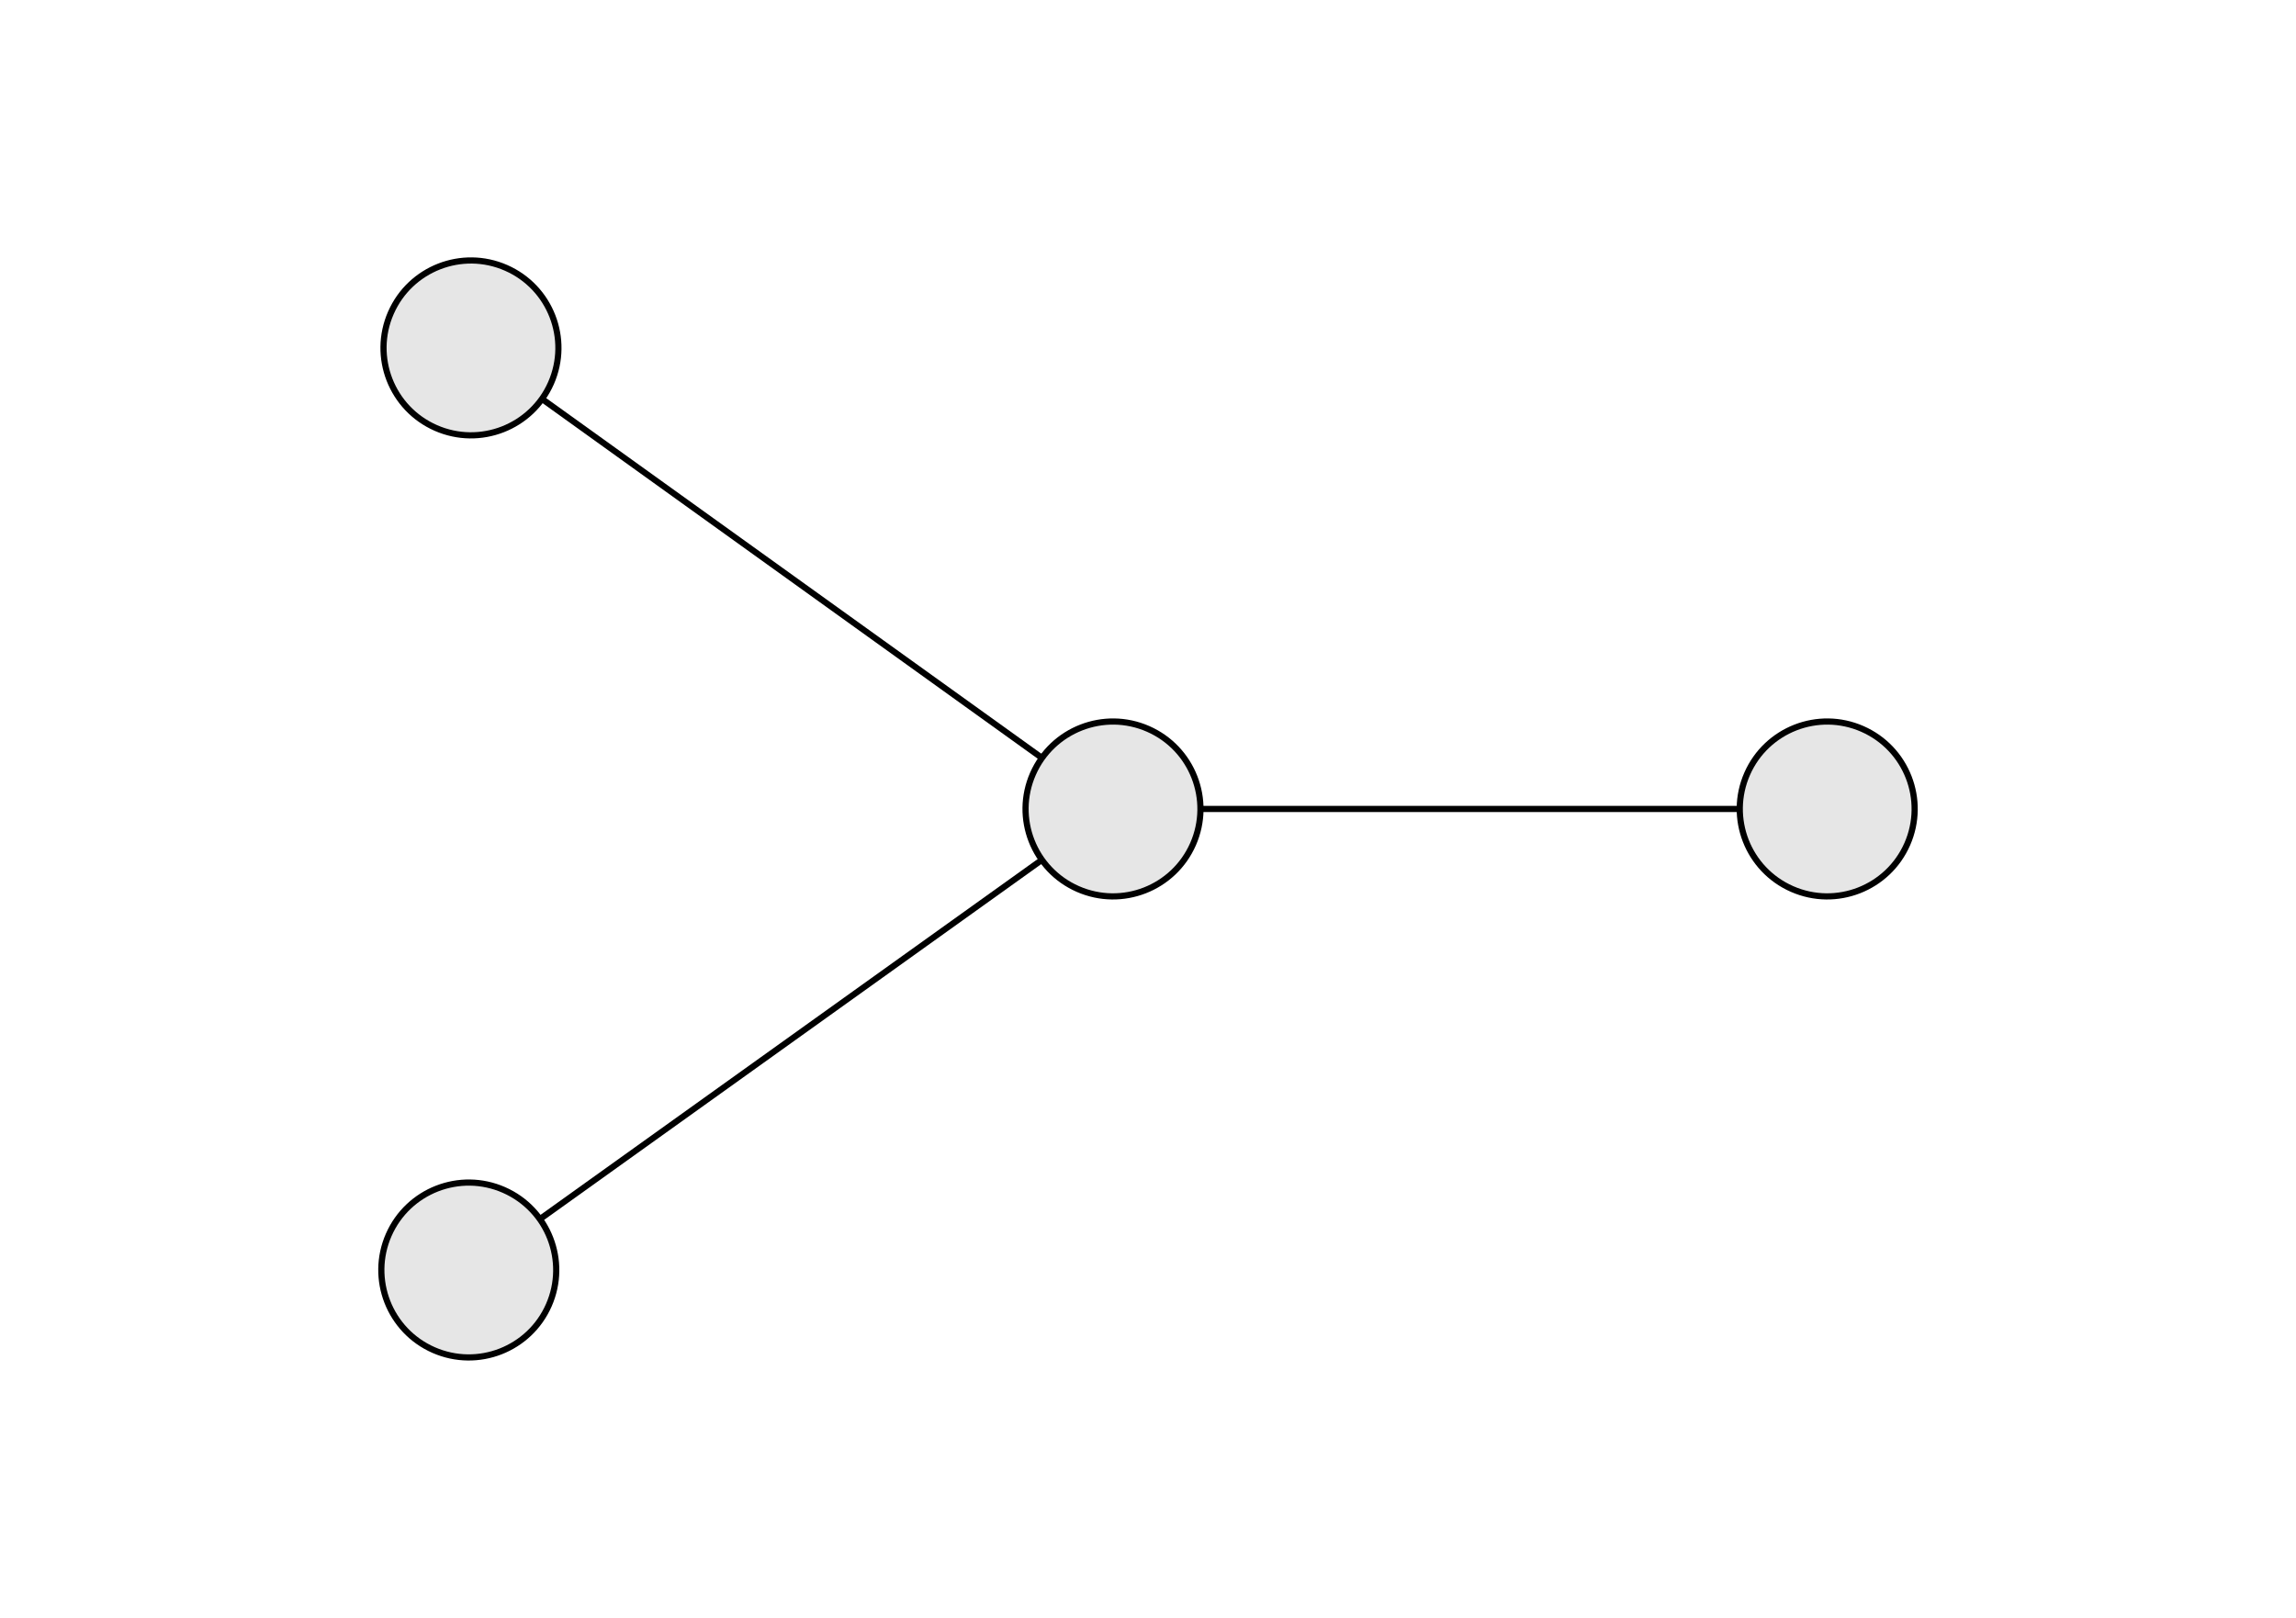
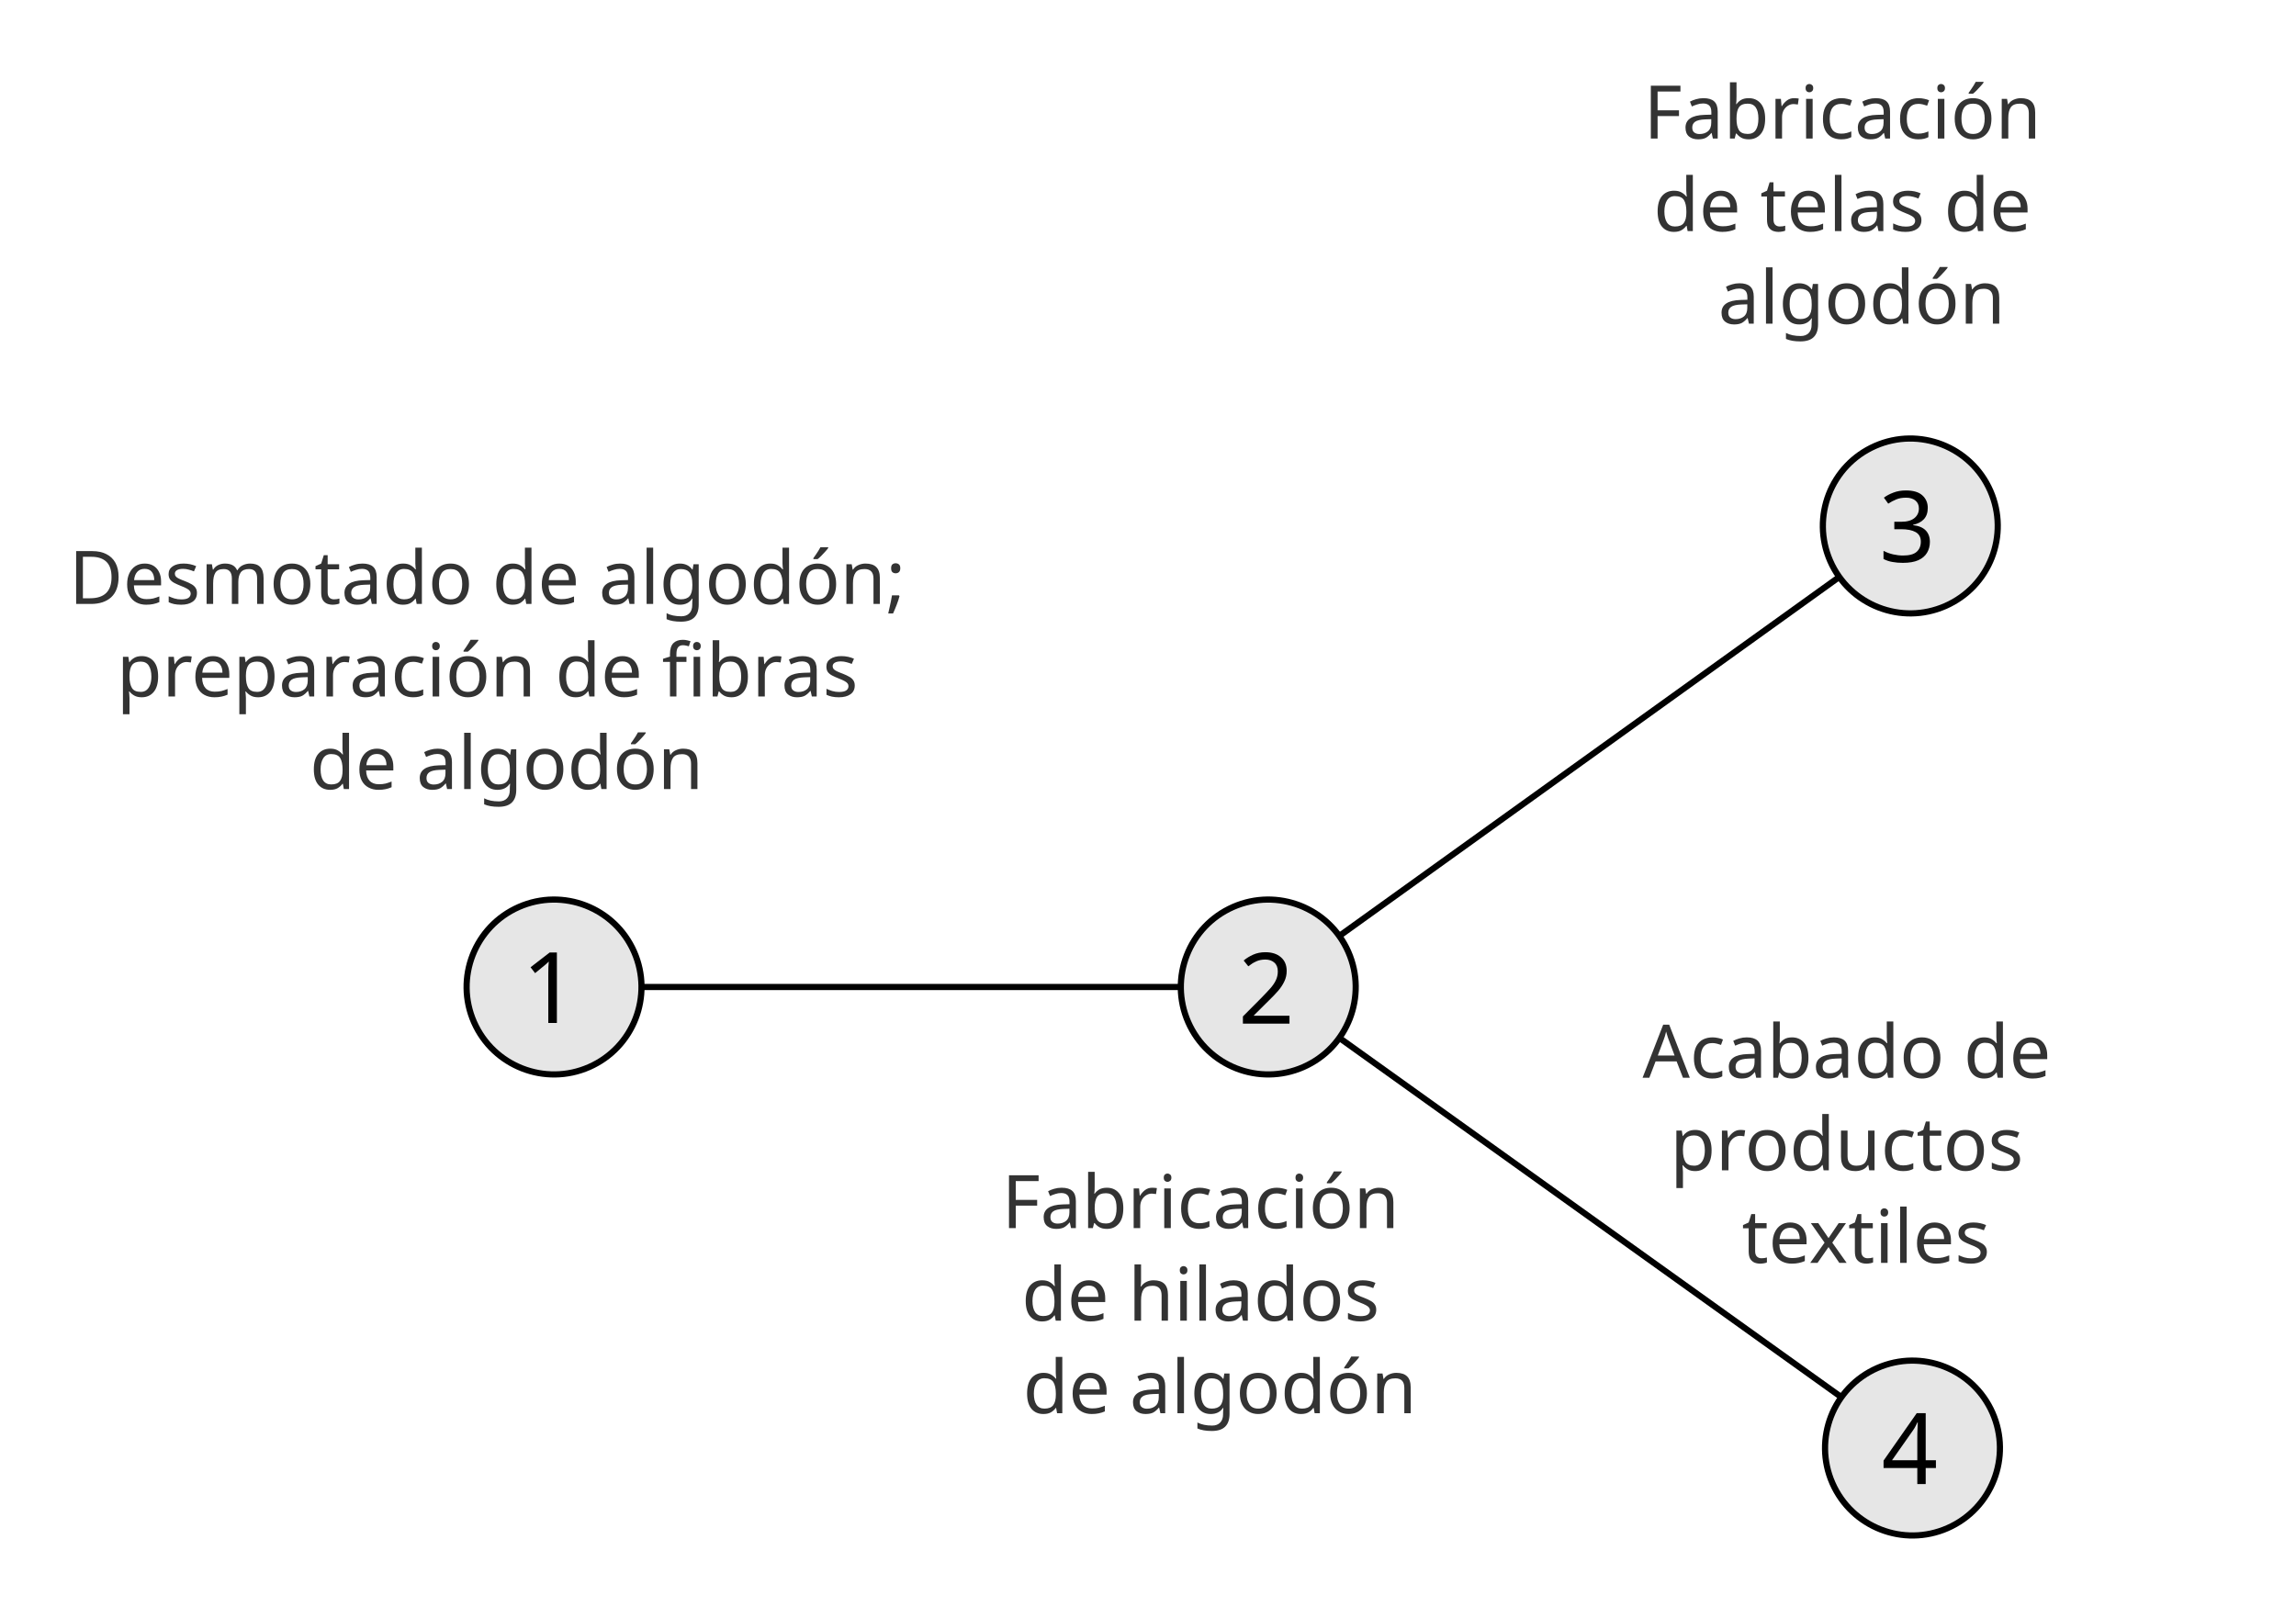
<svg xmlns="http://www.w3.org/2000/svg" width="372.047" height="262.205" id="svg2" version="1.1">
  <defs id="defs4" />
  <g id="layer1" transform="translate(0,-790.1574)">
-     <path style="fill:#e6e6e6;fill-opacity:1;stroke:#000000" id="path2985" d="m 103.892,84.329 a 14.167,14.167 0 1 1 -28.334,0 14.167,14.167 0 1 1 28.334,0 z" transform="matrix(0.9156957,0.4018723,-0.4018723,0.9156957,132.0814,807.9823)" />
-     <path transform="matrix(0.9156957,0.4018723,-0.4018723,0.9156957,28.04481,733.2635)" style="fill:#e6e6e6;fill-opacity:1;stroke:#000000" id="path2985-3" d="m 103.892,84.329 a 14.167,14.167 0 1 1 -28.334,0 14.167,14.167 0 1 1 28.334,0 z" />
-     <path transform="matrix(0.9156957,0.4018723,-0.4018723,0.9156957,247.8135,807.9823)" style="fill:#e6e6e6;fill-opacity:1;stroke:#000000" id="path2985-4" d="m 103.892,84.329 a 14.167,14.167 0 1 1 -28.334,0 14.167,14.167 0 1 1 28.334,0 z" />
-     <path style="fill:none;stroke:#000000;stroke-width:1px;stroke-linecap:butt;stroke-linejoin:miter;stroke-opacity:1" d="m 281.914,921.26 -87.391,0" id="path3037" />
-     <path style="fill:none;stroke:#000000;stroke-width:1px;stroke-linecap:butt;stroke-linejoin:miter;stroke-opacity:1" d="m 87.826,854.807 81.018,58.187" id="path3043" />
-     <path transform="matrix(0.9156957,0.4018723,-0.4018723,0.9156957,27.69079,882.7012)" style="fill:#e6e6e6;fill-opacity:1;stroke:#000000" id="path2985-3-0" d="m 103.892,84.329 a 14.167,14.167 0 1 1 -28.334,0 14.167,14.167 0 1 1 28.334,0 z" />
-     <path style="fill:none;stroke:#000000;stroke-width:1px;stroke-linecap:butt;stroke-linejoin:miter;stroke-opacity:1" d="M 87.484,987.732 168.831,929.507" id="path3067" />
+     <path style="fill:#e6e6e6;fill-opacity:1;stroke:#000000" id="path2985" d="m 103.892,84.329 a 14.167,14.167 0 1 1 -28.334,0 14.167,14.167 0 1 1 28.334,0 z" transform="matrix(-0.9156957,0.4018723,0.4018723,0.9156957,253.7827,836.8366)" />
+     <path transform="matrix(-0.9156957,0.4018723,0.4018723,0.9156957,357.8193,762.1177)" style="fill:#e6e6e6;fill-opacity:1;stroke:#000000" id="path2985-3" d="m 103.892,84.329 a 14.167,14.167 0 1 1 -28.334,0 14.167,14.167 0 1 1 28.334,0 z" />
+     <path transform="matrix(-0.9156957,0.4018723,0.4018723,0.9156957,138.0507,836.8366)" style="fill:#e6e6e6;fill-opacity:1;stroke:#000000" id="path2985-4" d="m 103.892,84.329 a 14.167,14.167 0 1 1 -28.334,0 14.167,14.167 0 1 1 28.334,0 z" />
+     <path style="fill:none;stroke:#000000;stroke-width:1px;stroke-linecap:butt;stroke-linejoin:miter;stroke-opacity:1" d="m 103.95,950.114 87.391,0" id="path3037" />
+     <path style="fill:none;stroke:#000000;stroke-width:1px;stroke-linecap:butt;stroke-linejoin:miter;stroke-opacity:1" d="M 298.039,883.661 217.02,941.848" id="path3043" />
+     <path transform="matrix(-0.9156957,0.4018723,0.4018723,0.9156957,358.1734,911.5554)" style="fill:#e6e6e6;fill-opacity:1;stroke:#000000" id="path2985-3-0" d="m 103.892,84.329 a 14.167,14.167 0 1 1 -28.334,0 14.167,14.167 0 1 1 28.334,0 z" />
+     <path style="fill:none;stroke:#000000;stroke-width:1px;stroke-linecap:butt;stroke-linejoin:miter;stroke-opacity:1" d="M 298.38,1016.586 217.033,958.361" id="path3067" />
+     <text xml:space="preserve" style="font-size:16px;font-style:normal;font-weight:normal;line-height:125%;letter-spacing:0px;word-spacing:0px;fill:#000000;fill-opacity:1;stroke:none;font-family:Sans" x="84.549" y="955.946" id="text9317">
+       <tspan id="tspan9319" x="84.549" y="955.946">1</tspan>
+     </text>
+     <text xml:space="preserve" style="font-size:16px;font-style:normal;font-weight:normal;line-height:125%;letter-spacing:0px;word-spacing:0px;fill:#000000;fill-opacity:1;stroke:none;font-family:Sans" x="200.636" y="956.052" id="text9321">
+       <tspan id="tspan9323" x="200.636" y="956.052">2</tspan>
+     </text>
+     <text xml:space="preserve" style="font-size:16px;font-style:normal;font-weight:normal;line-height:125%;letter-spacing:0px;word-spacing:0px;fill:#000000;fill-opacity:1;stroke:none;font-family:Sans" x="304.489" y="881.219" id="text9325">
+       <tspan id="tspan9327" x="304.489" y="881.219">3</tspan>
+     </text>
+     <text xml:space="preserve" style="font-size:16px;font-style:normal;font-weight:normal;line-height:125%;letter-spacing:0px;word-spacing:0px;fill:#000000;fill-opacity:1;stroke:none;font-family:Sans" x="304.871" y="1030.665" id="text9329">
+       <tspan id="tspan9331" x="304.871" y="1030.665">4</tspan>
+     </text>
+     <text xml:space="preserve" style="font-size:12px;font-style:normal;font-variant:normal;font-weight:normal;font-stretch:normal;text-align:center;line-height:125%;letter-spacing:0px;word-spacing:0px;writing-mode:lr-tb;text-anchor:middle;fill:#333333;fill-opacity:1;stroke:none;font-family:Sans;-inkscape-font-specification:Sans" x="205.473" y="989.19" id="text4626">
+       <tspan x="205.473" y="989.19" id="tspan4630">Fabricación</tspan>
+       <tspan x="205.473" y="1004.19" id="tspan9223">de hilados</tspan>
+       <tspan x="205.473" y="1019.19" id="tspan9221">de algodón</tspan>
+     </text>
+     <text xml:space="preserve" style="font-size:12px;font-style:normal;font-variant:normal;font-weight:normal;font-stretch:normal;text-align:center;line-height:125%;letter-spacing:0px;word-spacing:0px;writing-mode:lr-tb;text-anchor:middle;fill:#333333;fill-opacity:1;stroke:none;font-family:Sans;-inkscape-font-specification:Sans" x="309.475" y="812.614" id="text4626-3">
+       <tspan x="309.475" y="812.614" id="tspan4630-3">Fabricación</tspan>
+       <tspan x="309.475" y="827.614" id="tspan9237">de telas de</tspan>
+       <tspan x="309.475" y="842.614" id="tspan9241">algodón</tspan>
+     </text>
+     <text xml:space="preserve" style="font-size:12px;font-style:normal;font-variant:normal;font-weight:normal;font-stretch:normal;text-align:center;line-height:125%;letter-spacing:0px;word-spacing:0px;writing-mode:lr-tb;text-anchor:middle;fill:#333333;fill-opacity:1;stroke:none;font-family:Sans;-inkscape-font-specification:Sans" x="310.174" y="964.824" id="text4626-7">
+       <tspan x="310.174" y="964.824" id="tspan4630-0">Acabado de</tspan>
+       <tspan x="310.174" y="979.824" id="tspan9245">productos</tspan>
+       <tspan x="310.174" y="994.824" id="tspan9249">textiles</tspan>
+     </text>
+     <text xml:space="preserve" style="font-size:12px;font-style:normal;font-variant:normal;font-weight:normal;font-stretch:normal;text-align:center;line-height:125%;letter-spacing:0px;word-spacing:0px;writing-mode:lr-tb;text-anchor:middle;fill:#333333;fill-opacity:1;stroke:none;font-family:Sans;-inkscape-font-specification:Sans" x="89.896" y="888.035" id="text4626-4-5">
+       <tspan x="89.896" y="888.035" id="tspan9522-2">Desmotado de algodón;</tspan>
+       <tspan x="89.896" y="903.035" id="tspan9524-2">preparación de fibras</tspan>
+       <tspan x="89.896" y="918.035" id="tspan9530-7">de algodón</tspan>
+     </text>
  </g>
</svg>
